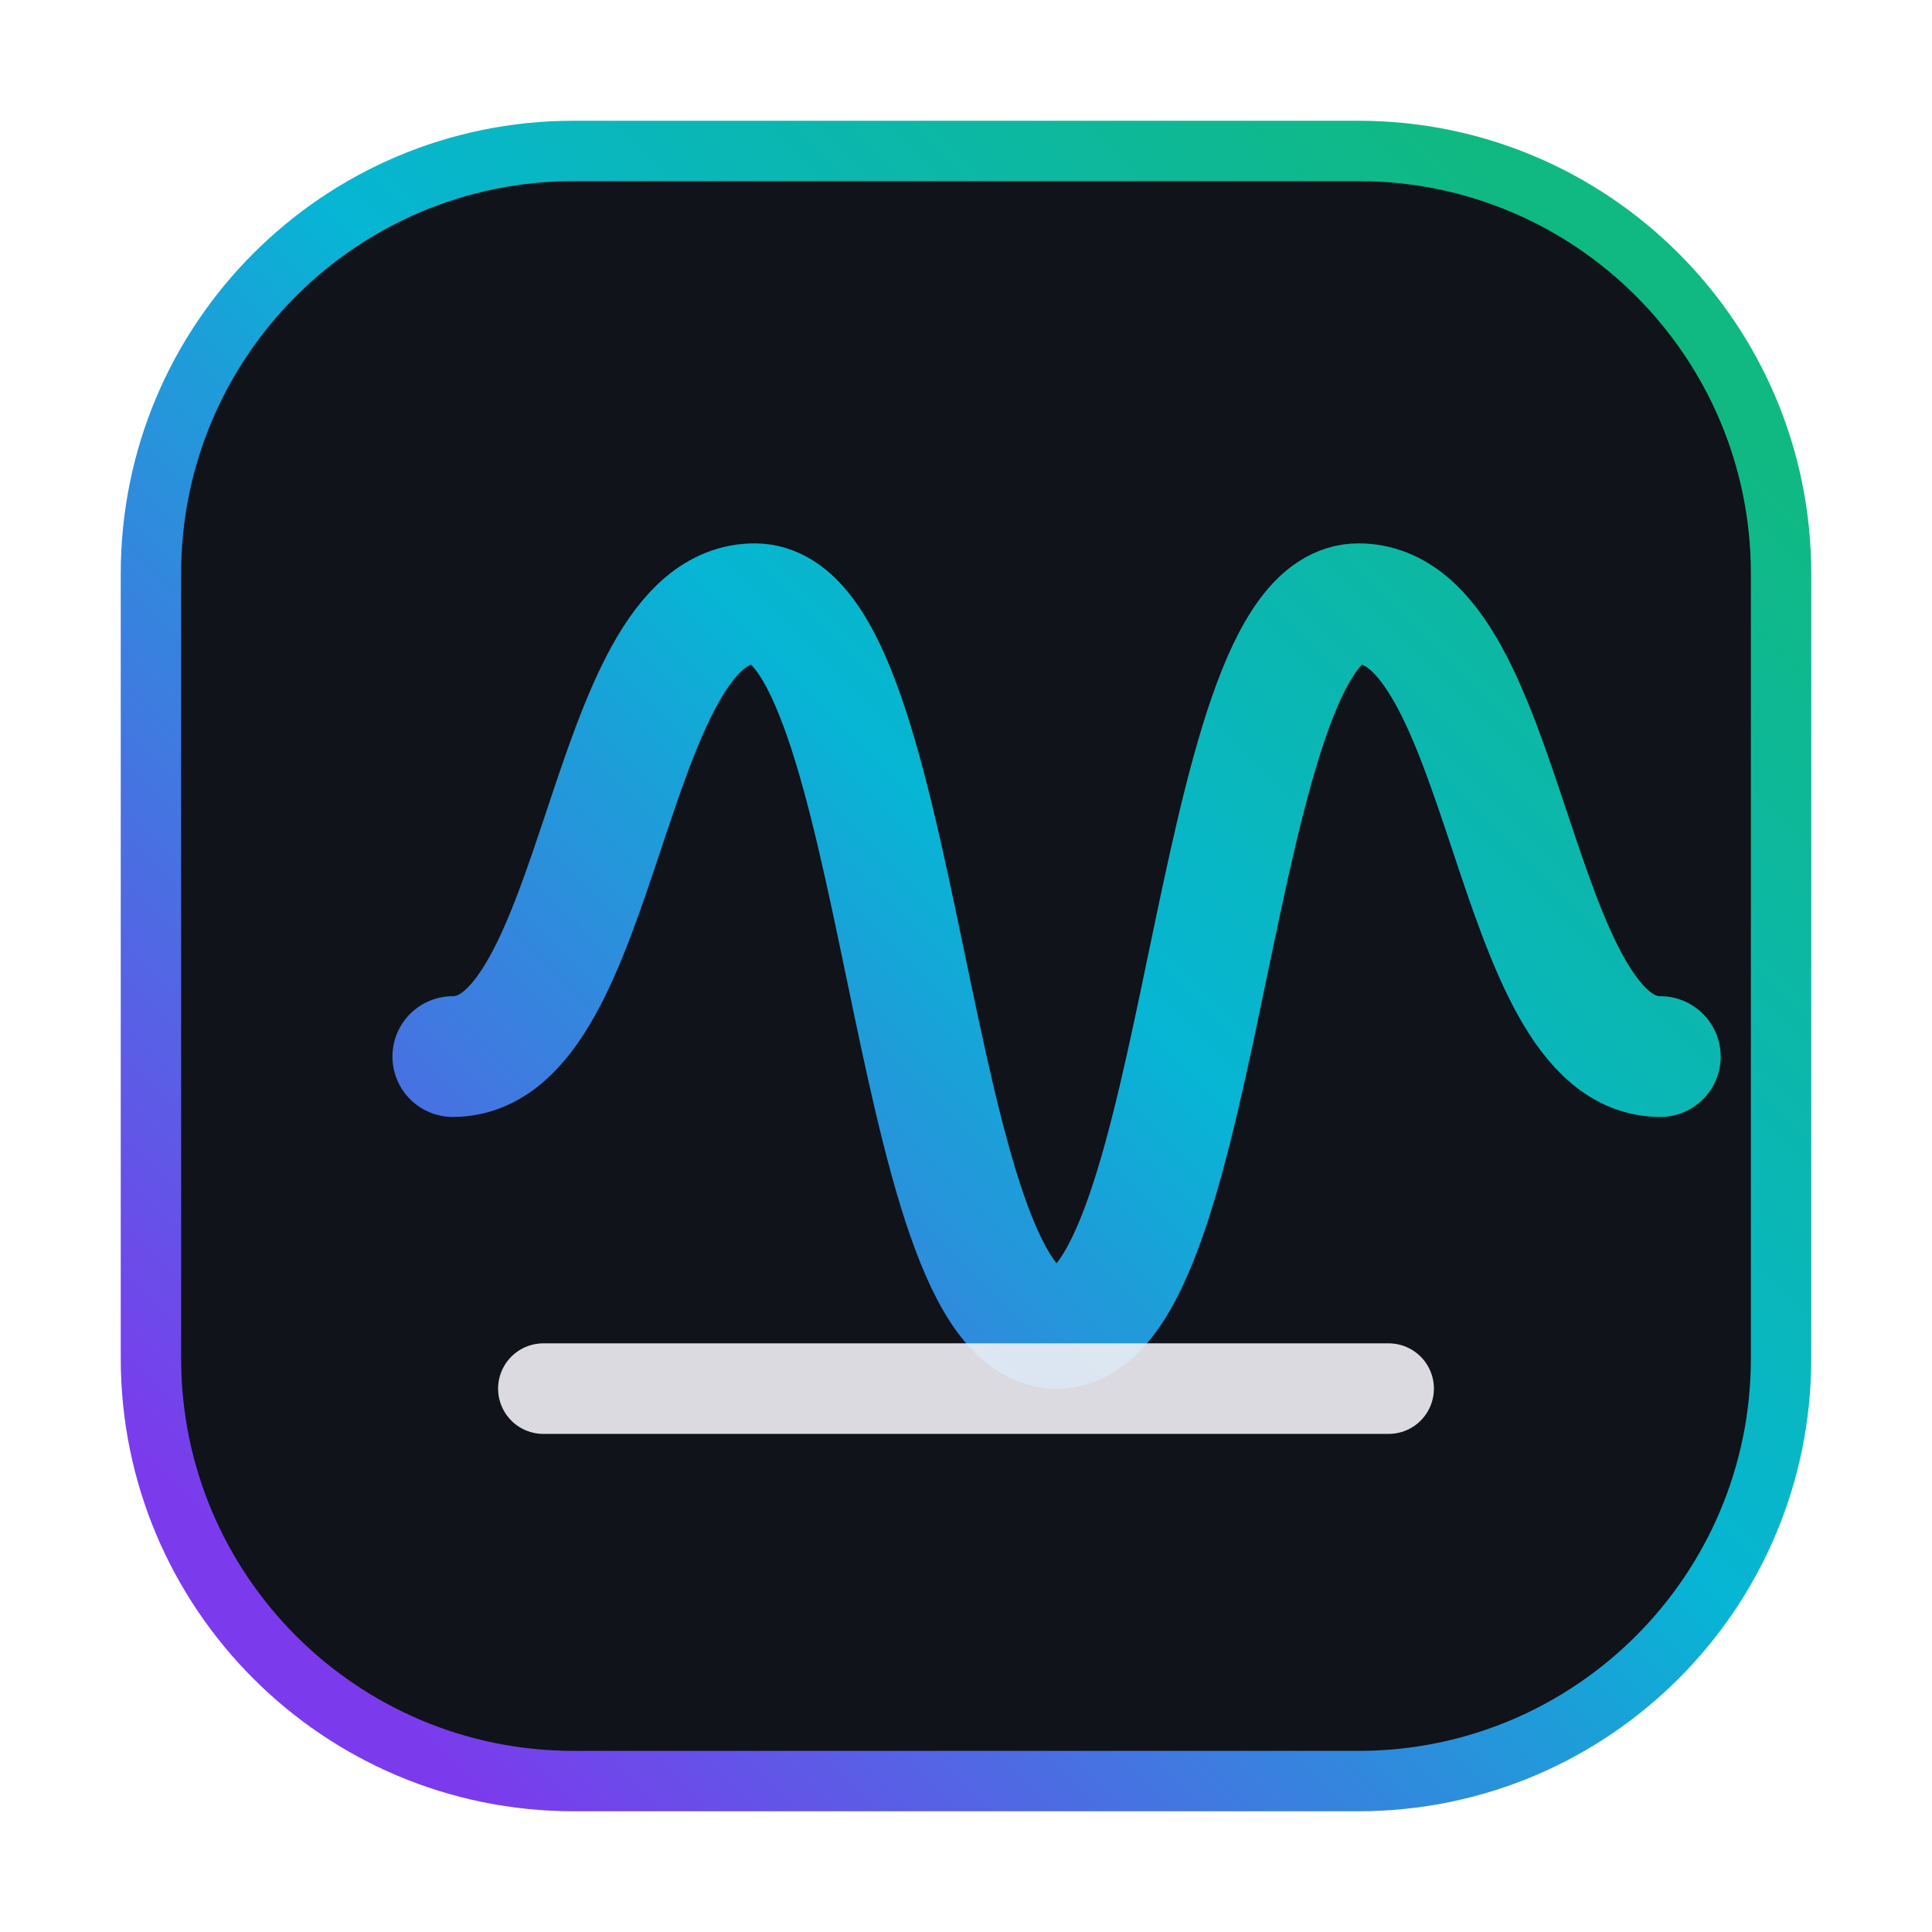
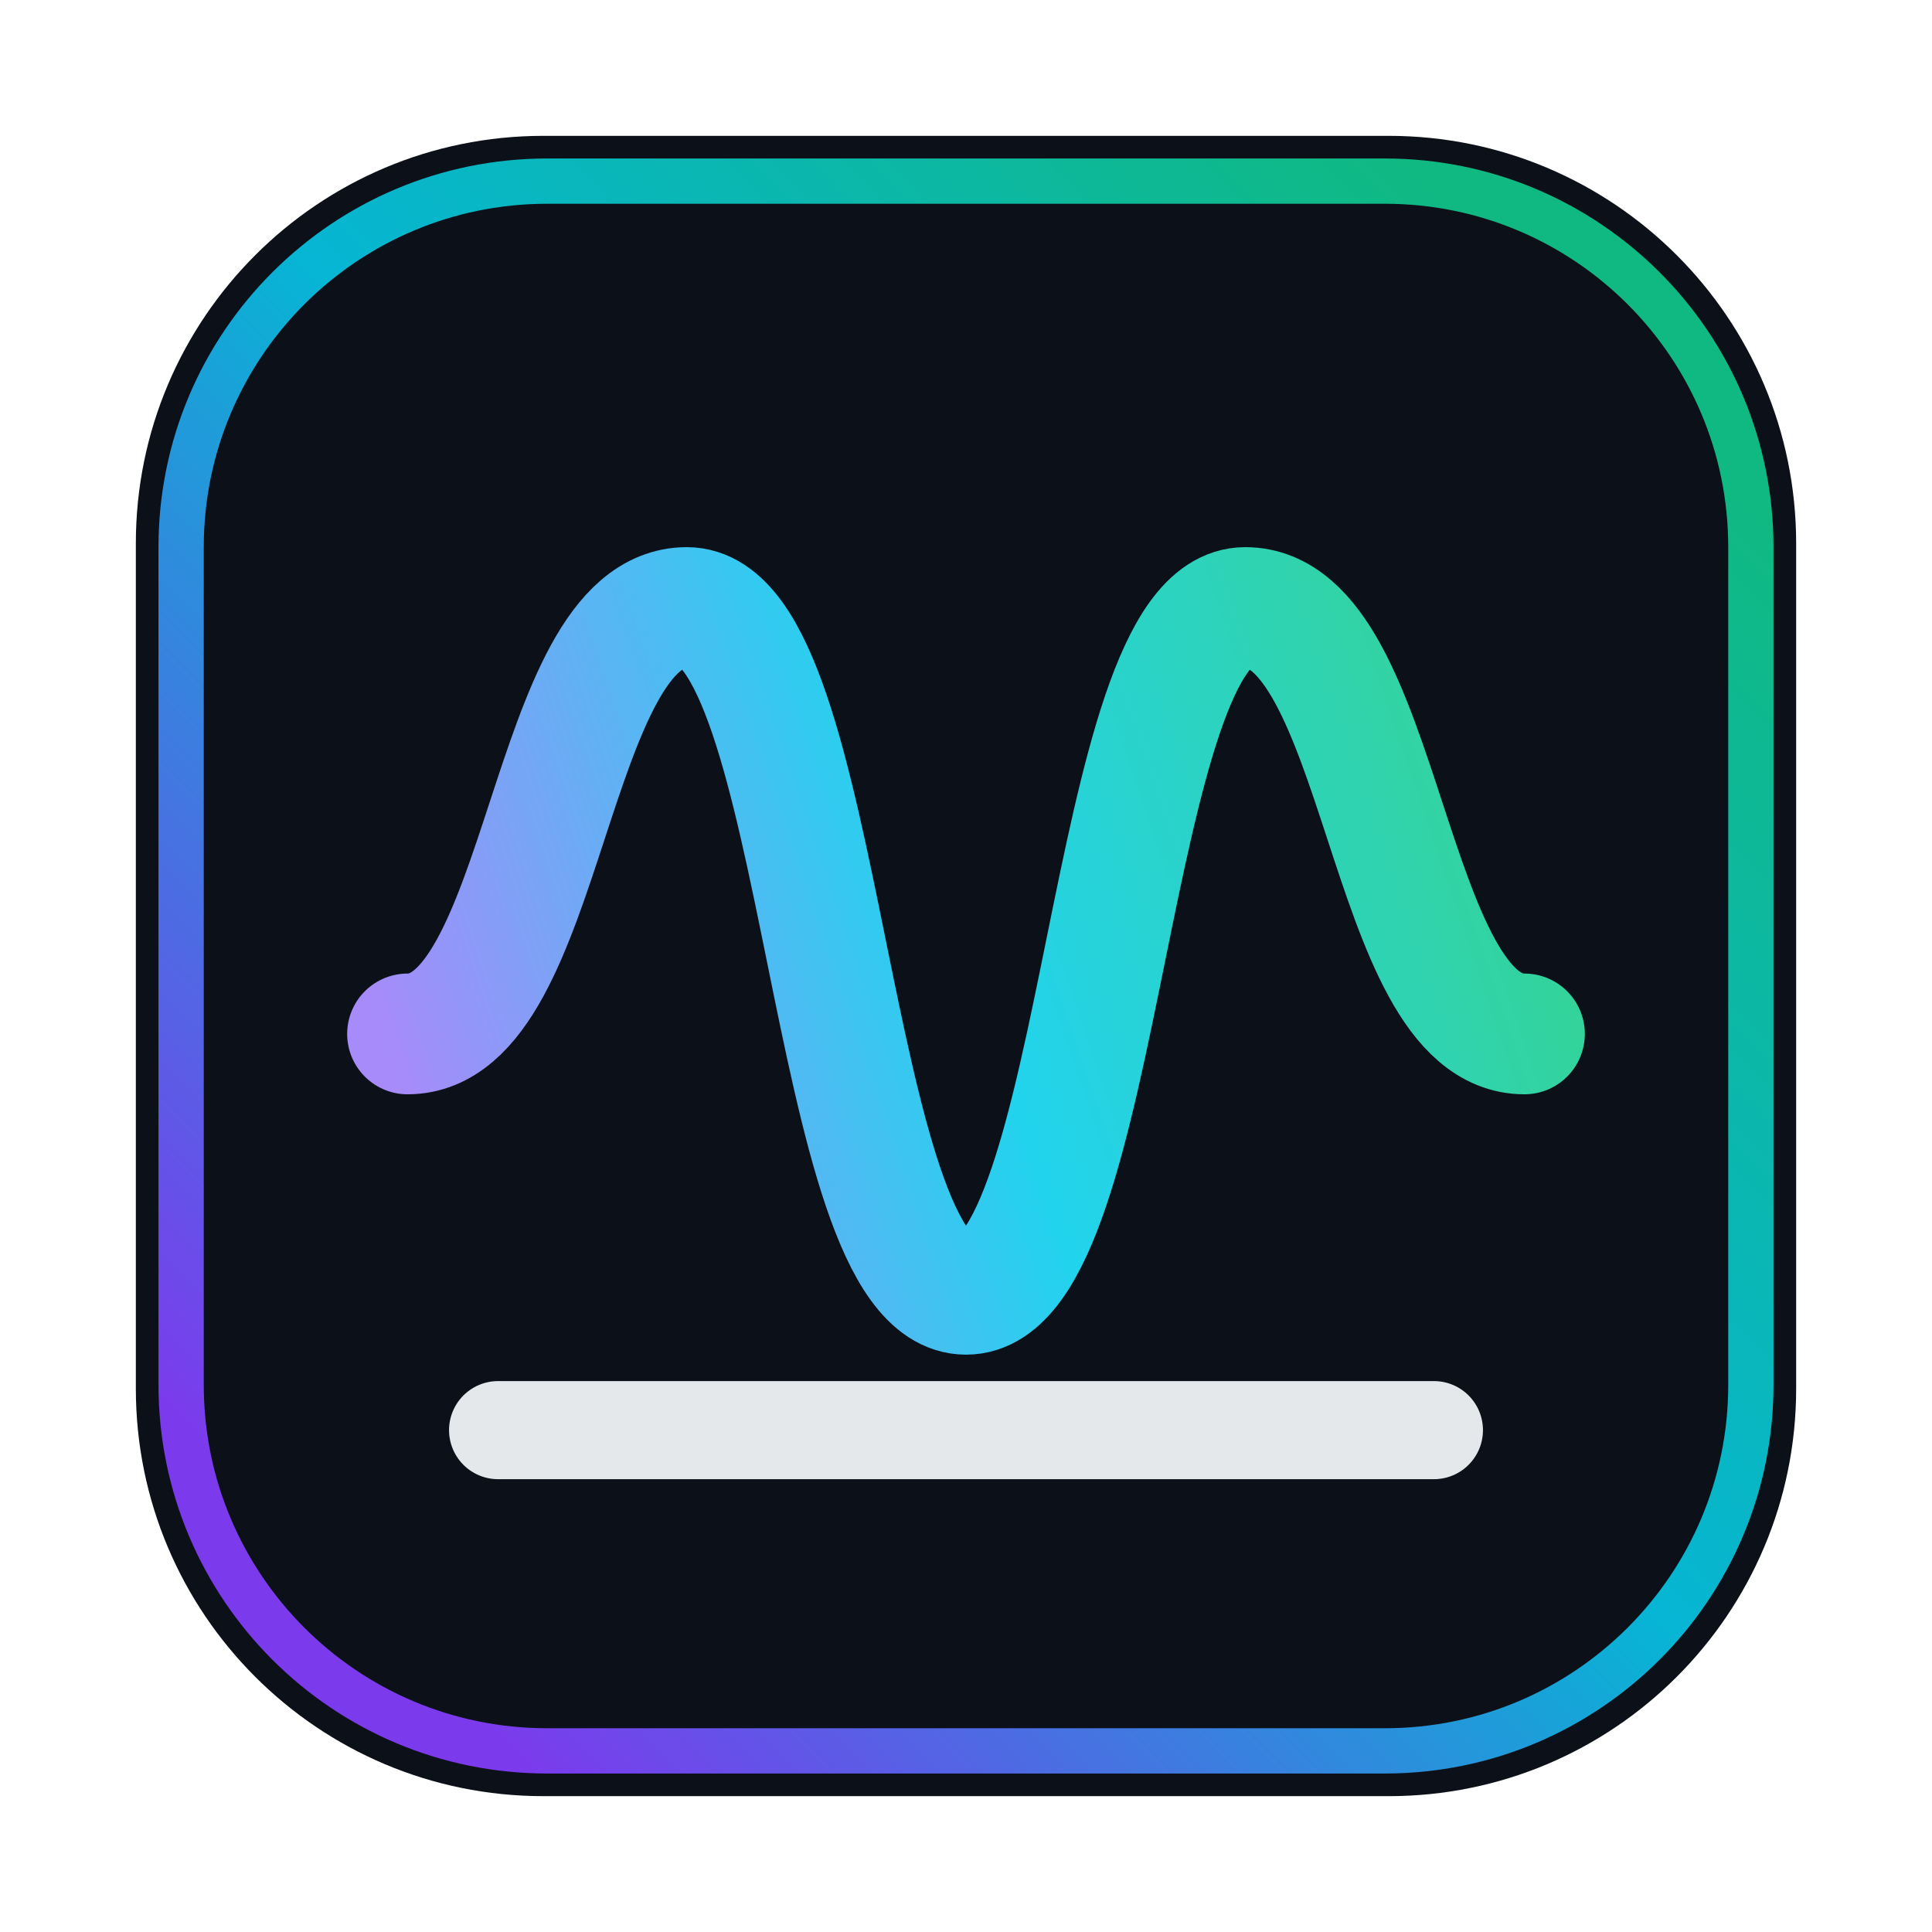
- <svg xmlns="http://www.w3.org/2000/svg" viewBox="0 0 64 64" role="img" aria-label="AudioEnhancerMAX mark">
+ <svg xmlns="http://www.w3.org/2000/svg" viewBox="0 0 1024 1024" role="img" aria-label="AudioEnhancerMAX">
  <defs>
-     <linearGradient id="g" x1="10" y1="54" x2="54" y2="10" gradientUnits="userSpaceOnUse">
+     <linearGradient id="frame" x1="180" y1="844" x2="844" y2="180" gradientUnits="userSpaceOnUse">
      <stop stop-color="#7c3aed" />
-       <stop offset="0.55" stop-color="#06b6d4" />
+       <stop offset="0.52" stop-color="#06b6d4" />
      <stop offset="1" stop-color="#10b981" />
    </linearGradient>
+     <linearGradient id="wave" x1="224" y1="610" x2="800" y2="414" gradientUnits="userSpaceOnUse">
+       <stop stop-color="#a78bfa" />
+       <stop offset="0.5" stop-color="#22d3ee" />
+       <stop offset="1" stop-color="#34d399" />
+     </linearGradient>
  </defs>
-   <rect x="5" y="5" width="54" height="54" rx="14" fill="#10131a" stroke="url(#g)" stroke-width="2" />
-   <path d="M15 35c5 0 5-15 10-15s5 24 10 24 5-24 10-24 5 15 10 15" fill="none" stroke="url(#g)" stroke-width="4" stroke-linecap="round" />
-   <path d="M18 46h28" fill="none" stroke="#f0f0f5" stroke-width="3" stroke-linecap="round" opacity=".9" />
+   <rect x="72" y="72" width="880" height="880" rx="216" fill="#0c1018" />
+   <rect x="96" y="96" width="832" height="832" rx="194" fill="none" stroke="url(#frame)" stroke-width="24" />
+   <path d="M216 548c74 0 74-226 148-226s74 364 148 364 74-364 148-364 74 226 148 226" fill="none" stroke="url(#wave)" stroke-width="64" stroke-linecap="round" stroke-linejoin="round" />
+   <path d="M264 758h496" fill="none" stroke="#f2f5f8" stroke-width="52" stroke-linecap="round" opacity=".94" />
</svg>
